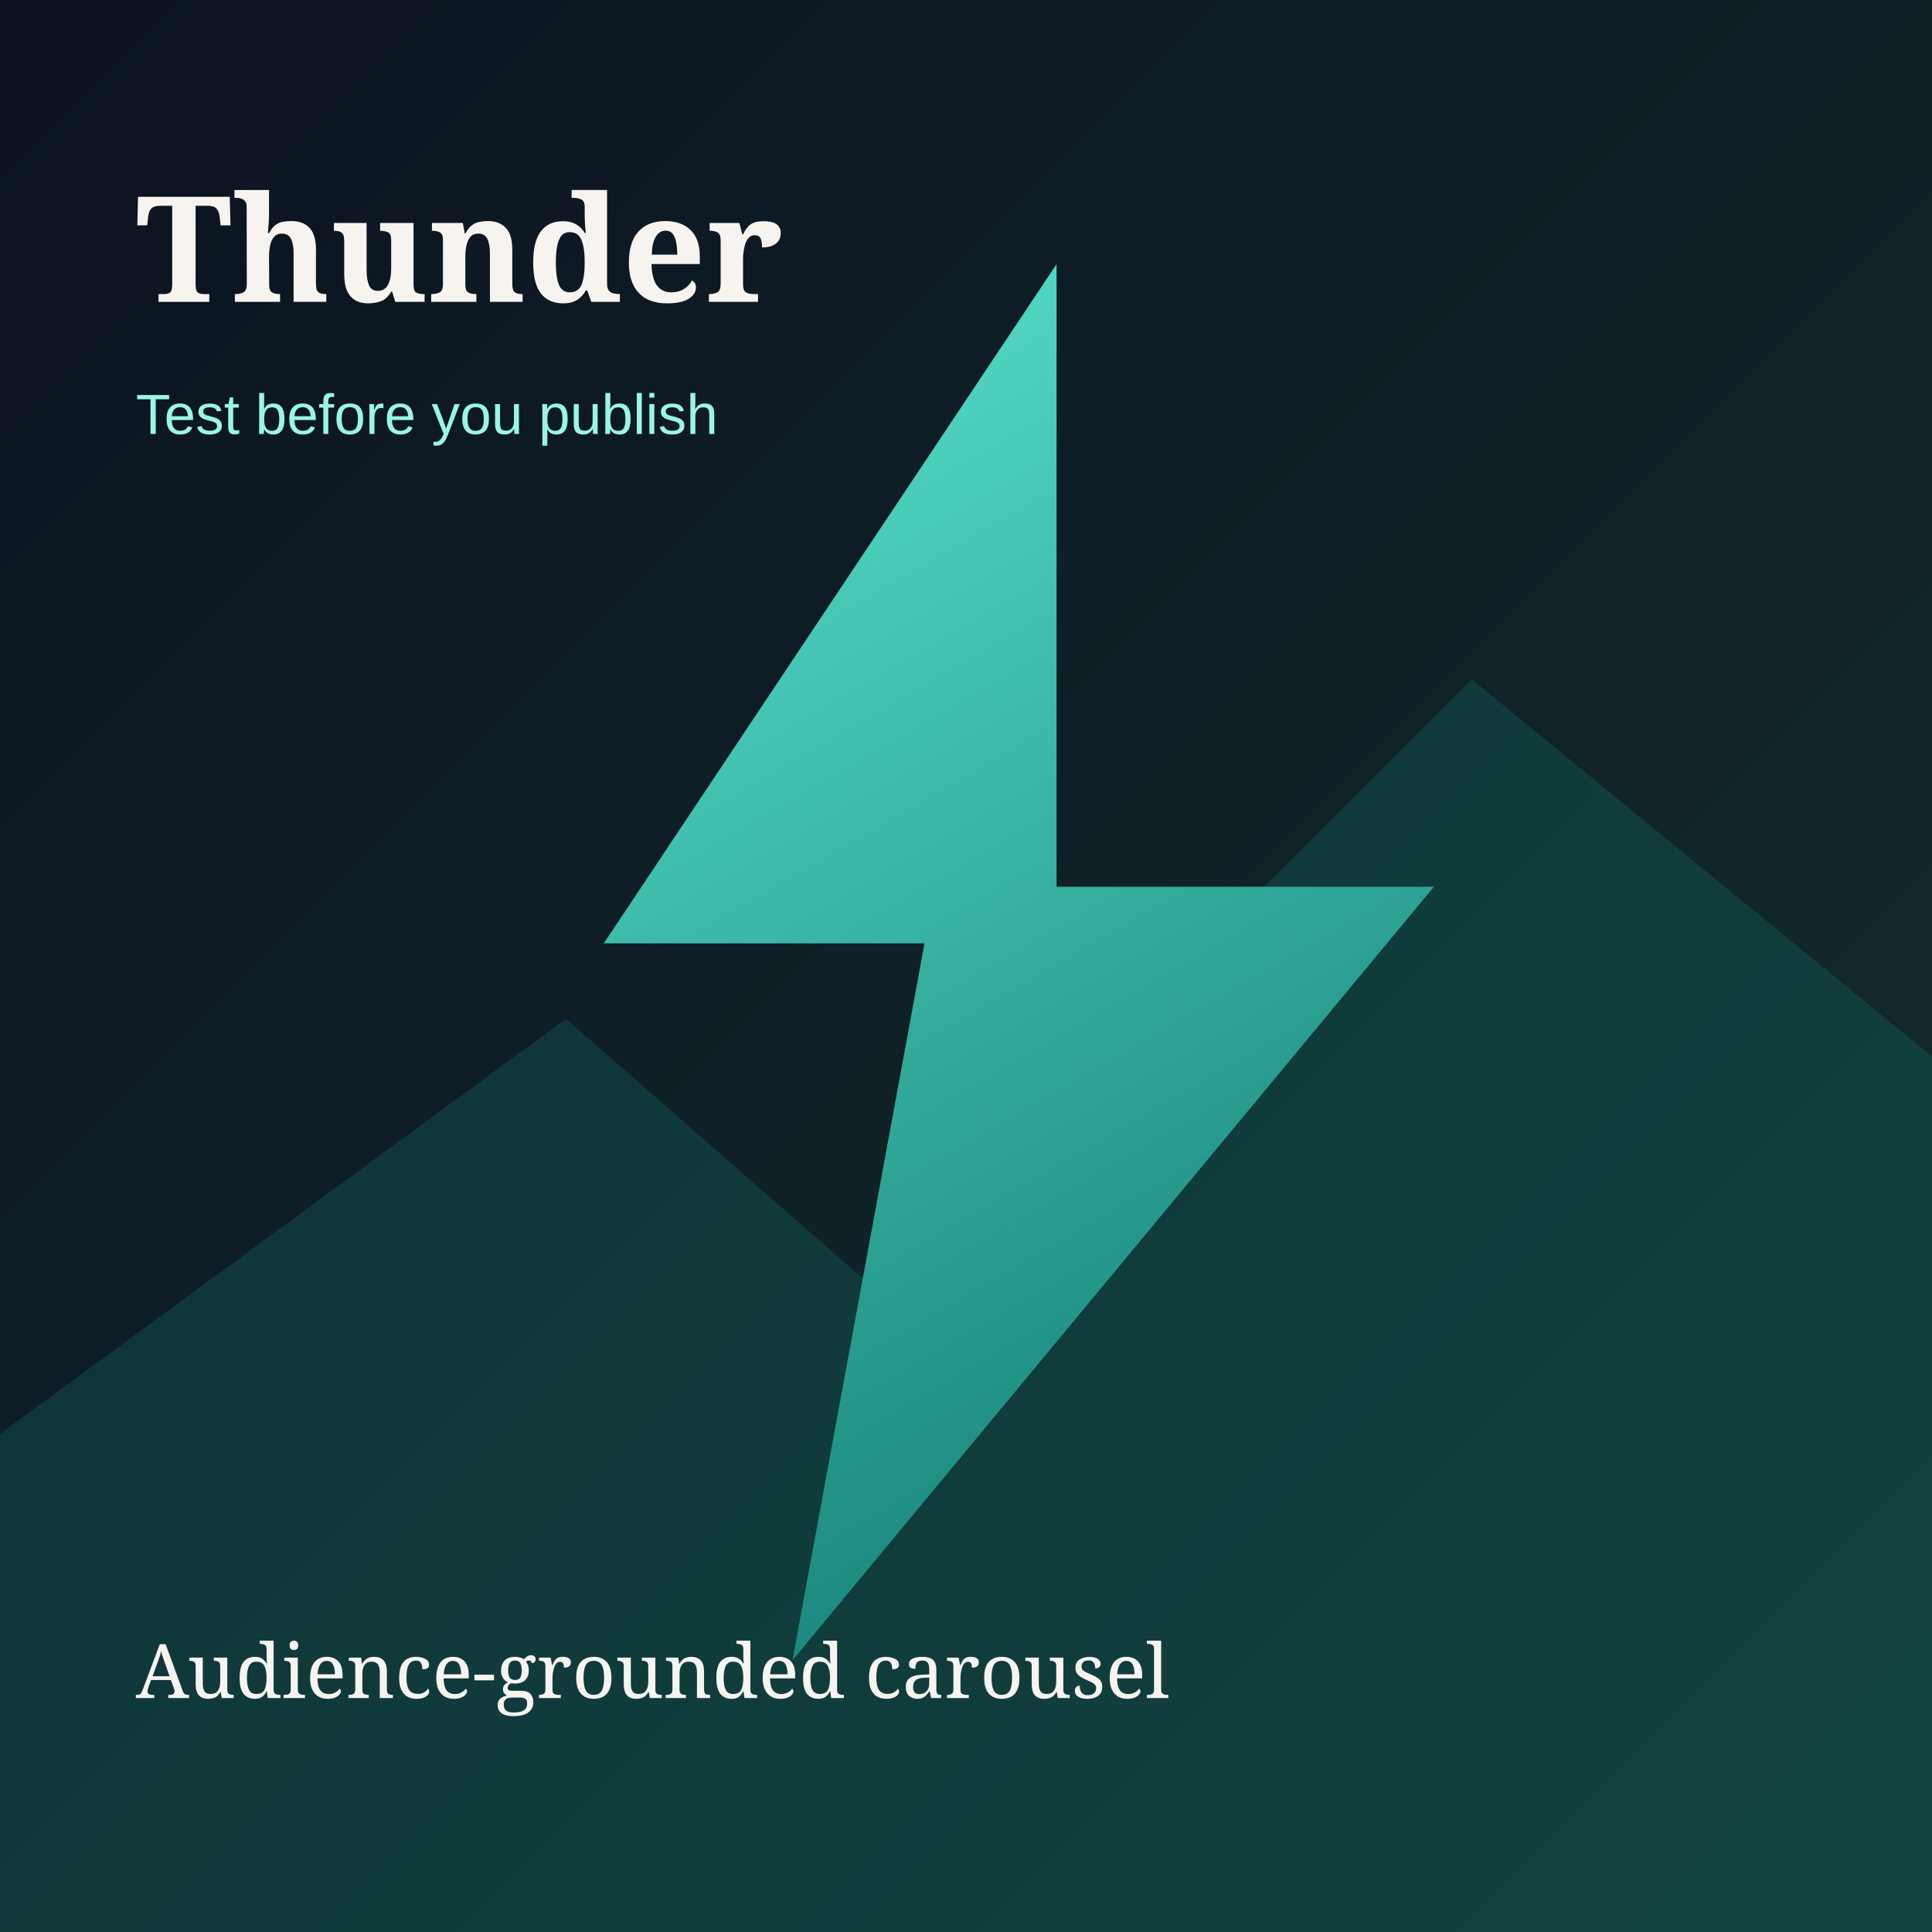
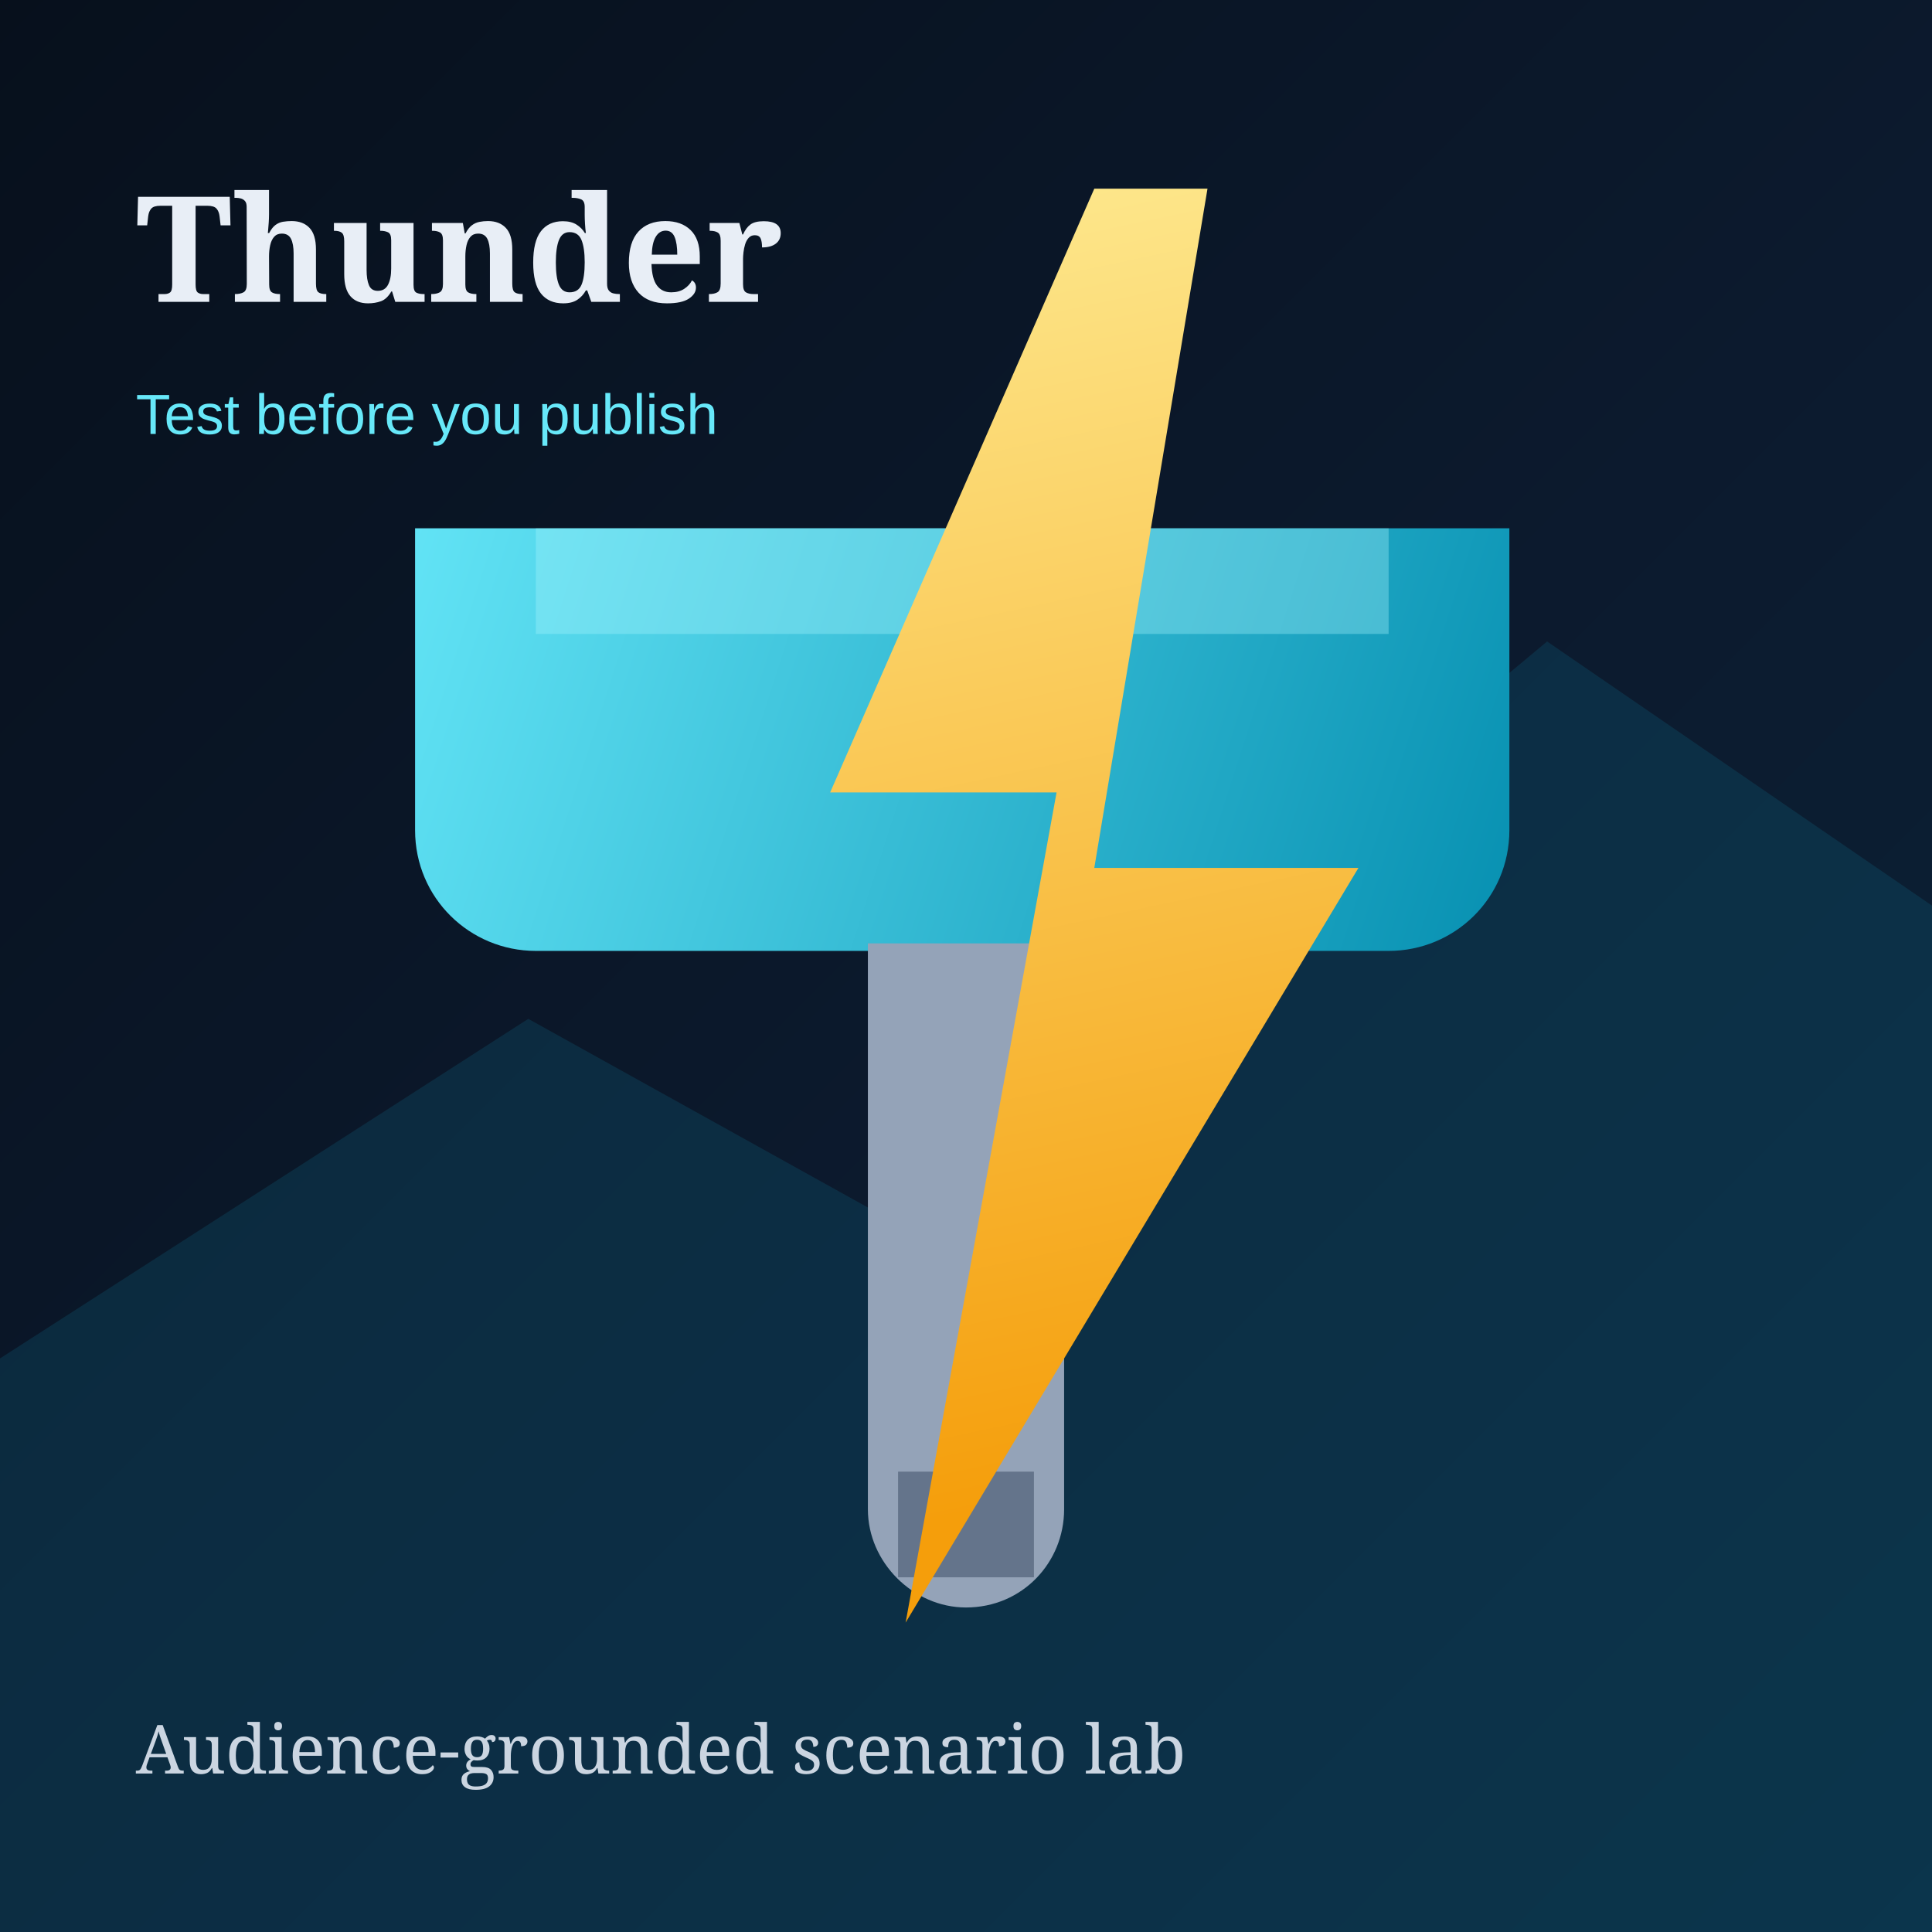
- <svg xmlns="http://www.w3.org/2000/svg" width="1024" height="1024" viewBox="0 0 1024 1024" role="img" aria-label="Thunder cover">
+ <svg xmlns="http://www.w3.org/2000/svg" width="1024" height="1024" viewBox="0 0 1024 1024" role="img" aria-label="Thunder">
  <defs>
    <linearGradient id="bg" x1="0" y1="0" x2="1" y2="1">
-       <stop offset="0%" stop-color="#0B1220" />
-       <stop offset="100%" stop-color="#14302C" />
+       <stop offset="0%" stop-color="#07101c" />
+       <stop offset="55%" stop-color="#0c1a2e" />
+       <stop offset="100%" stop-color="#0a2438" />
    </linearGradient>
-     <linearGradient id="bolt" x1="280" y1="120" x2="720" y2="880" gradientUnits="userSpaceOnUse">
-       <stop stop-color="#5EEAD4" />
-       <stop offset="1" stop-color="#0F766E" />
+     <linearGradient id="hammer" x1="200" y1="220" x2="820" y2="420" gradientUnits="userSpaceOnUse">
+       <stop stop-color="#67e8f9" />
+       <stop offset="1" stop-color="#0891b2" />
+     </linearGradient>
+     <linearGradient id="bolt" x1="480" y1="120" x2="620" y2="780" gradientUnits="userSpaceOnUse">
+       <stop stop-color="#fde68a" />
+       <stop offset="1" stop-color="#f59e0b" />
    </linearGradient>
  </defs>
  <rect width="1024" height="1024" fill="url(#bg)" />
-   <path d="M0 760 L300 540 L460 680 L780 360 L1024 560 L1024 1024 L0 1024 Z" fill="#0F766E" opacity="0.28" />
-   <path d="M560 140 L320 500 h170 L420 880 L760 470 H560 L560 140 Z" fill="url(#bolt)" />
-   <text x="72" y="160" fill="#F7F4EF" font-family="Georgia, serif" font-size="78" font-weight="700">Thunder</text>
-   <text x="72" y="230" fill="#99F6E4" font-family="IBM Plex Sans, Arial, sans-serif" font-size="30">Test before you publish</text>
-   <text x="72" y="900" fill="#F7F4EF" font-family="Georgia, serif" font-size="40">Audience-grounded carousel</text>
+   <path d="M0 720 L280 540 L460 640 L820 340 L1024 480 L1024 1024 L0 1024 Z" fill="#0e7490" opacity="0.22" />
+   <path d="M220 280h580v160c0 36-29 64-64 64H284c-35 0-64-28-64-64V280Z" fill="url(#hammer)" />
+   <path d="M284 280h452v56H284V280Z" fill="#a5f3fc" opacity="0.35" />
+   <path d="M460 500h104v300c0 28-22 52-52 52h0c-28 0-52-24-52-52V500Z" fill="#94a3b8" />
+   <path d="M476 780h72v56h-72v-56Z" fill="#64748b" />
+   <path d="M580 100 L440 420 h120 L480 860 L720 460 H580 L640 100 H580 Z" fill="url(#bolt)" />
+   <text x="72" y="160" fill="#e8eef6" font-family="Georgia, serif" font-size="78" font-weight="700">Thunder</text>
+   <text x="72" y="230" fill="#67e8f9" font-family="IBM Plex Sans, Arial, sans-serif" font-size="30">Test before you publish</text>
+   <text x="72" y="940" fill="#cbd5e1" font-family="Georgia, serif" font-size="36">Audience-grounded scenario lab</text>
</svg>
